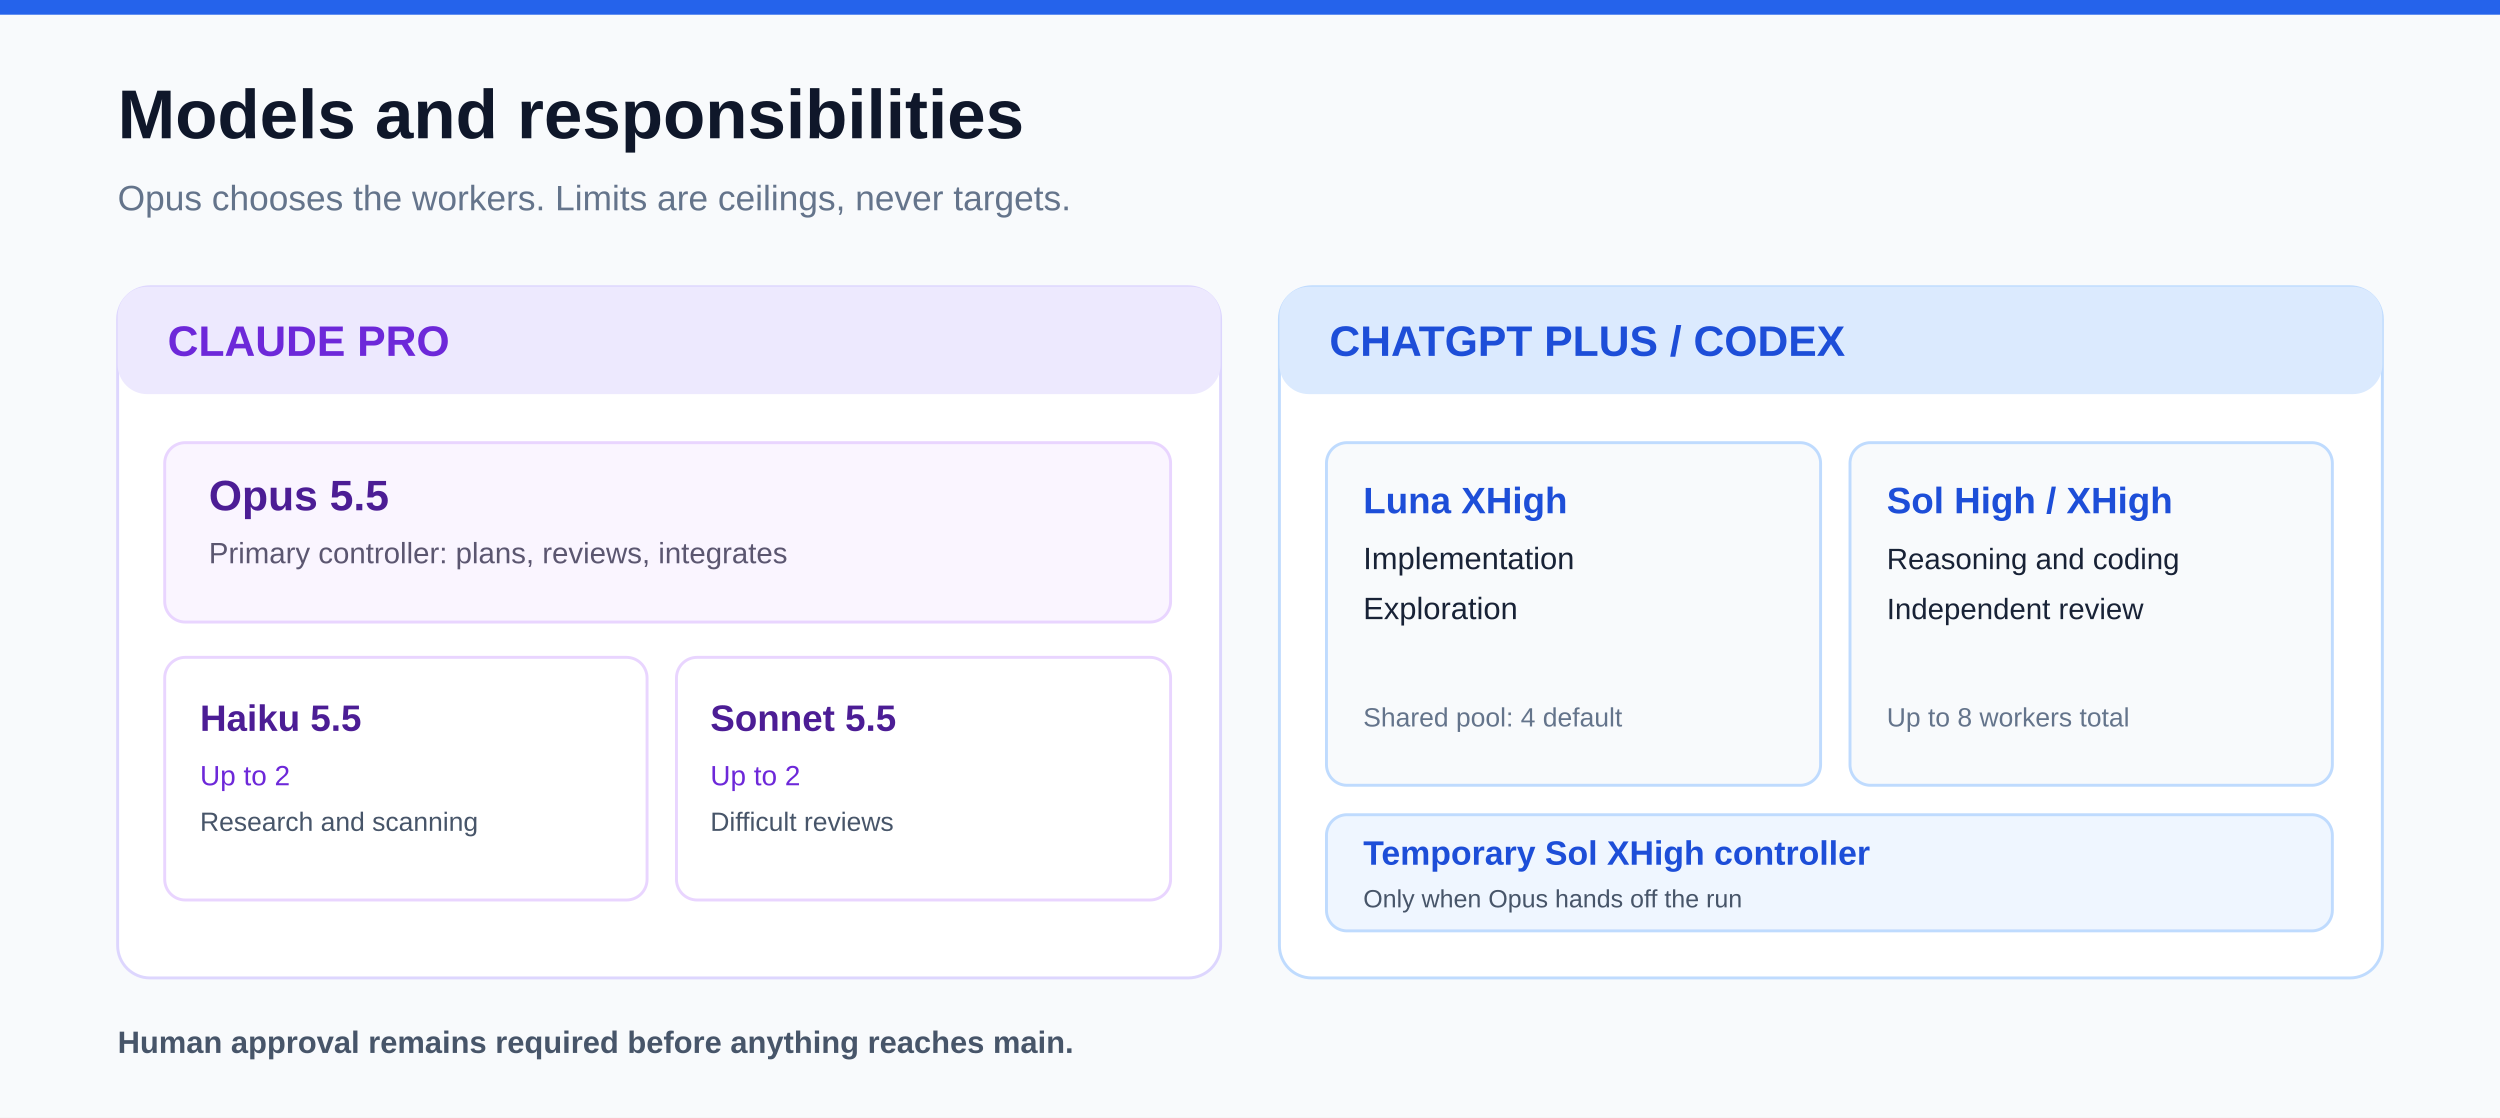
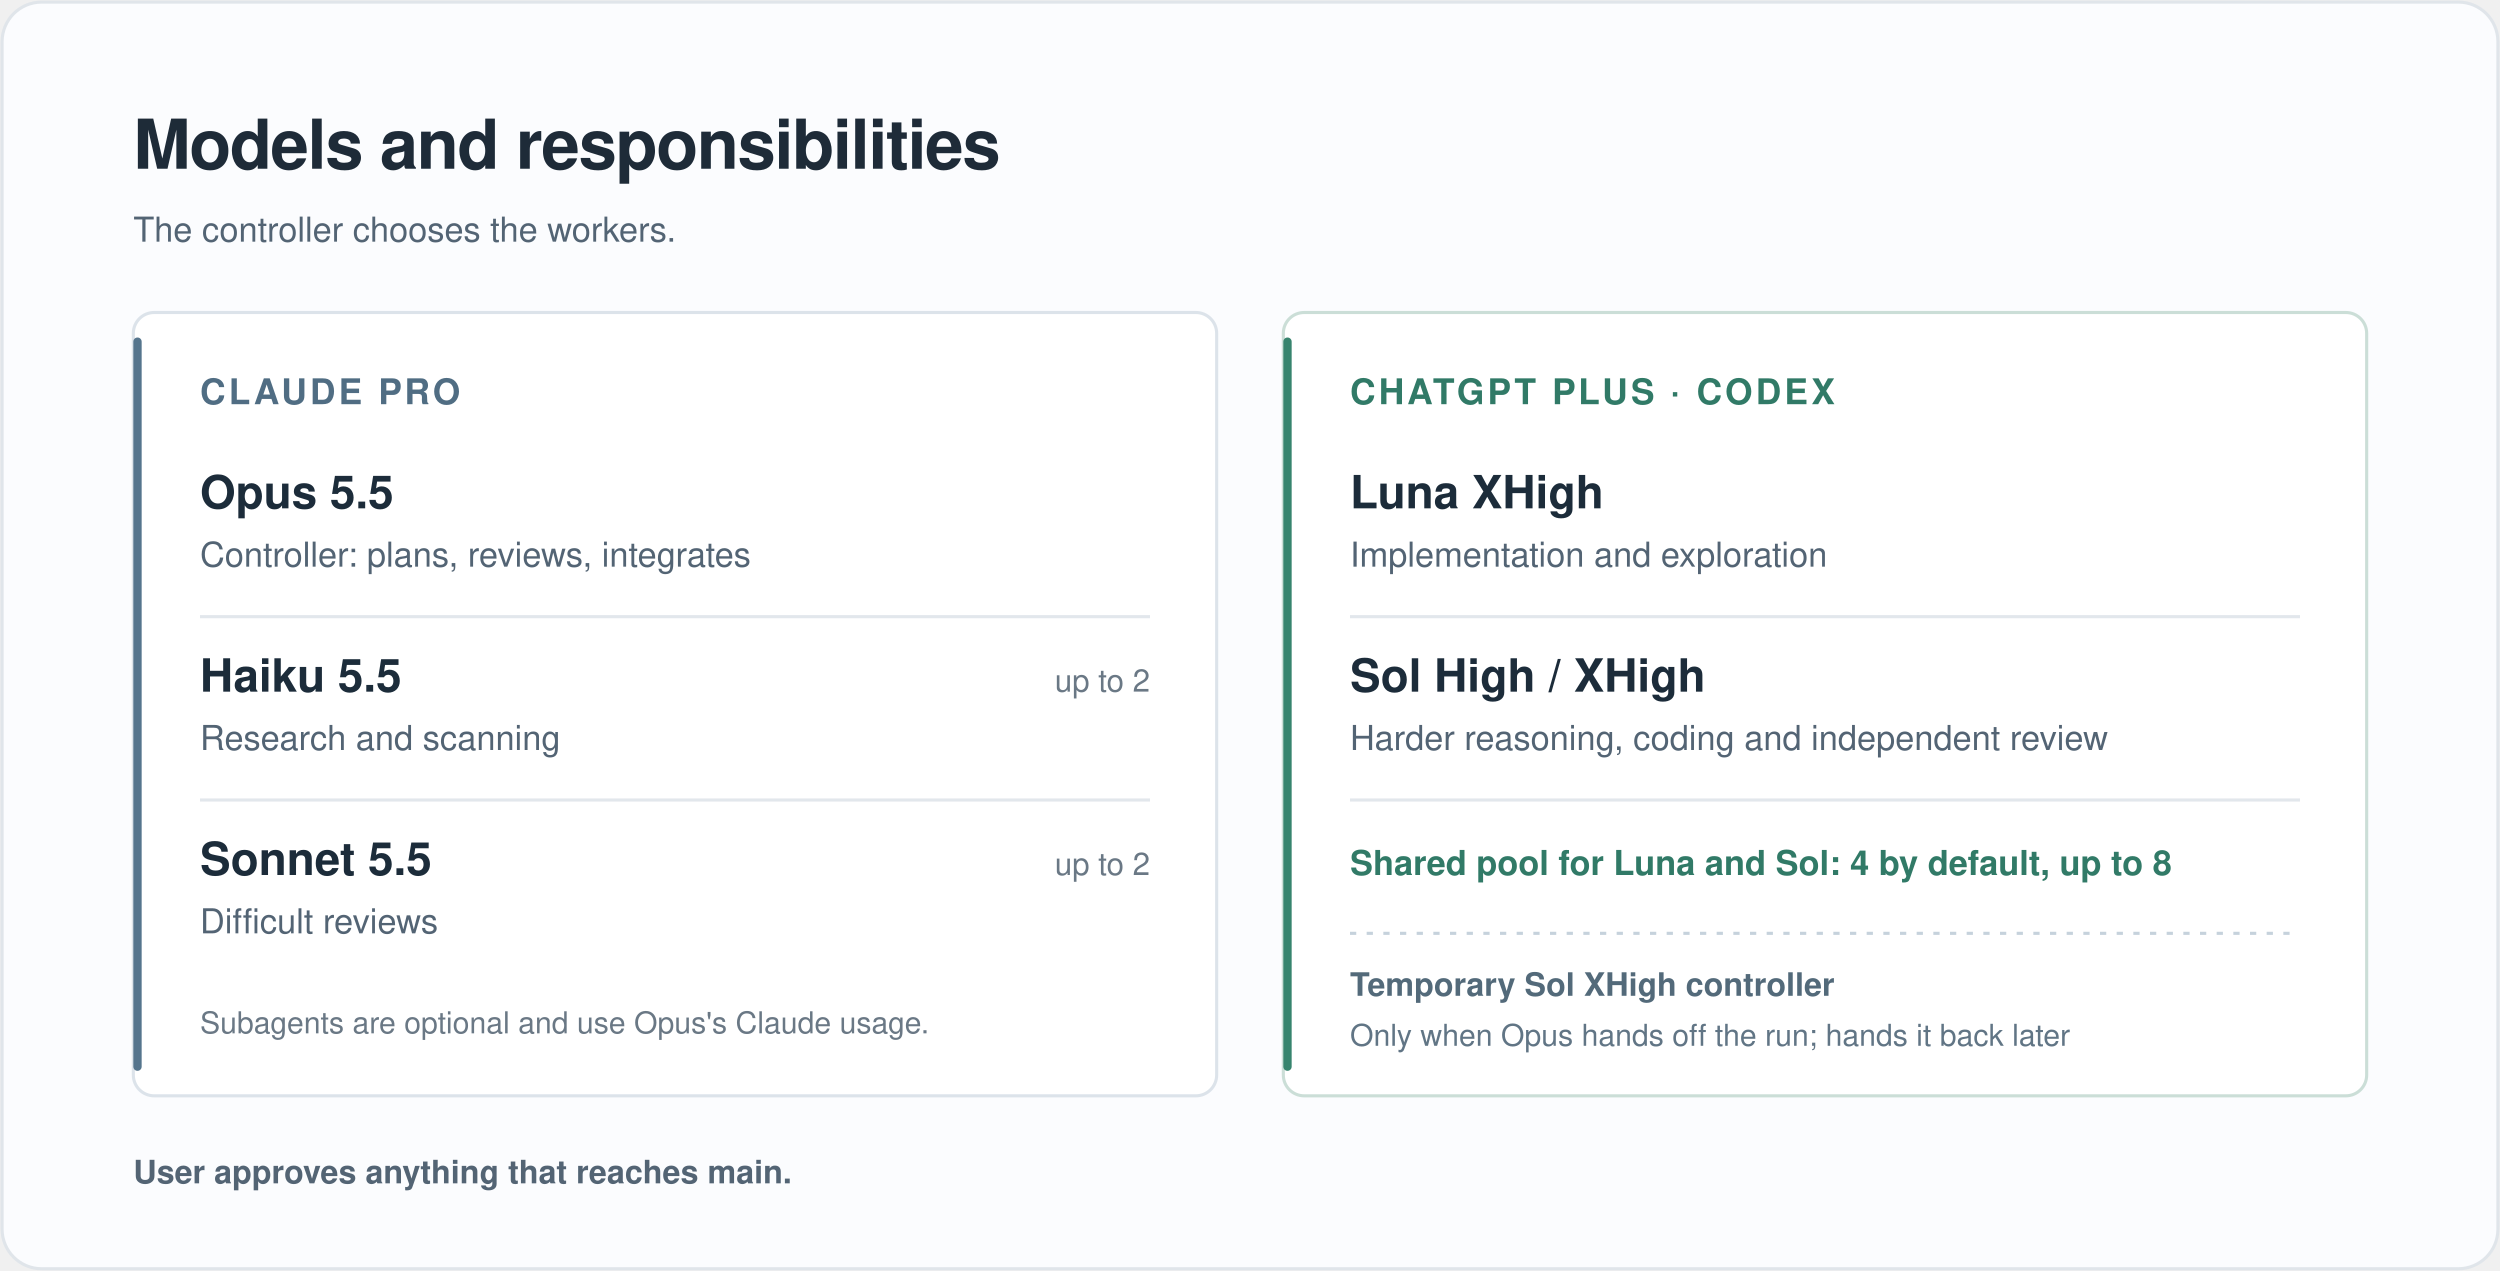
- <svg xmlns="http://www.w3.org/2000/svg" width="1700" height="760" viewBox="0 0 1700 760">
-   <rect x="0" y="0" width="1700" height="760" rx="0" fill="#f8fafc" stroke="none" stroke-width="2" />
-   <rect x="0" y="0" width="1700" height="10" rx="0" fill="#2563eb" stroke="none" stroke-width="2" />
-   <text x="80" y="94" fill="#0f172a" font-family="Segoe UI,Arial,sans-serif" font-size="47" font-weight="700" text-anchor="start">Models and responsibilities</text>
-   <text x="80" y="143" fill="#64748b" font-family="Segoe UI,Arial,sans-serif" font-size="24" font-weight="400" text-anchor="start">Opus chooses the workers. Limits are ceilings, never targets.</text>
-   <rect x="80" y="195" width="750" height="470" rx="22" fill="#ffffff" stroke="#ddd6fe" stroke-width="2" />
-   <rect x="870" y="195" width="750" height="470" rx="22" fill="#ffffff" stroke="#bfdbfe" stroke-width="2" />
-   <rect x="80" y="195" width="750" height="73" rx="20" fill="#ede9fe" stroke="none" stroke-width="2" />
-   <rect x="870" y="195" width="750" height="73" rx="20" fill="#dbeafe" stroke="none" stroke-width="2" />
-   <text x="114" y="242" fill="#6d28d9" font-family="Segoe UI,Arial,sans-serif" font-size="29" font-weight="700" text-anchor="start">CLAUDE PRO</text>
-   <text x="904" y="242" fill="#1d4ed8" font-family="Segoe UI,Arial,sans-serif" font-size="29" font-weight="700" text-anchor="start">CHATGPT PLUS / CODEX</text>
-   <rect x="112" y="301" width="684" height="122" rx="14" fill="#faf5ff" stroke="#e9d5ff" stroke-width="2" />
-   <text x="142" y="347" fill="#4c1d95" font-family="Segoe UI,Arial,sans-serif" font-size="29" font-weight="700" text-anchor="start">Opus 5.5</text>
-   <text x="142" y="383" fill="#5b5670" font-family="Segoe UI,Arial,sans-serif" font-size="20" font-weight="400" text-anchor="start">Primary controller: plans, reviews, integrates</text>
-   <rect x="112" y="447" width="328" height="165" rx="14" fill="#ffffff" stroke="#e9d5ff" stroke-width="2" />
-   <rect x="460" y="447" width="336" height="165" rx="14" fill="#ffffff" stroke="#e9d5ff" stroke-width="2" />
-   <text x="136" y="497" fill="#4c1d95" font-family="Segoe UI,Arial,sans-serif" font-size="25" font-weight="700" text-anchor="start">Haiku 5.5</text>
-   <text x="136" y="534" fill="#6d28d9" font-family="Segoe UI,Arial,sans-serif" font-size="19" font-weight="400" text-anchor="start">Up to 2</text>
-   <text x="136" y="565" fill="#475569" font-family="Segoe UI,Arial,sans-serif" font-size="18" font-weight="400" text-anchor="start">Research and scanning</text>
-   <text x="483" y="497" fill="#4c1d95" font-family="Segoe UI,Arial,sans-serif" font-size="25" font-weight="700" text-anchor="start">Sonnet 5.5</text>
-   <text x="483" y="534" fill="#6d28d9" font-family="Segoe UI,Arial,sans-serif" font-size="19" font-weight="400" text-anchor="start">Up to 2</text>
-   <text x="483" y="565" fill="#475569" font-family="Segoe UI,Arial,sans-serif" font-size="18" font-weight="400" text-anchor="start">Difficult reviews</text>
-   <rect x="902" y="301" width="336" height="233" rx="14" fill="#f8fafc" stroke="#bfdbfe" stroke-width="2" />
-   <rect x="1258" y="301" width="328" height="233" rx="14" fill="#f8fafc" stroke="#bfdbfe" stroke-width="2" />
-   <text x="927" y="349" fill="#1d4ed8" font-family="Segoe UI,Arial,sans-serif" font-size="25" font-weight="700" text-anchor="start">Luna XHigh</text>
-   <text x="927" y="387" fill="#182236" font-family="Segoe UI,Arial,sans-serif" font-size="21" font-weight="400" text-anchor="start">Implementation</text>
-   <text x="927" y="421" fill="#182236" font-family="Segoe UI,Arial,sans-serif" font-size="21" font-weight="400" text-anchor="start">Exploration</text>
-   <text x="927" y="494" fill="#64748b" font-family="Segoe UI,Arial,sans-serif" font-size="18" font-weight="400" text-anchor="start">Shared pool: 4 default</text>
-   <text x="1283" y="349" fill="#1d4ed8" font-family="Segoe UI,Arial,sans-serif" font-size="25" font-weight="700" text-anchor="start">Sol High / XHigh</text>
-   <text x="1283" y="387" fill="#182236" font-family="Segoe UI,Arial,sans-serif" font-size="20" font-weight="400" text-anchor="start">Reasoning and coding</text>
-   <text x="1283" y="421" fill="#182236" font-family="Segoe UI,Arial,sans-serif" font-size="20" font-weight="400" text-anchor="start">Independent review</text>
-   <text x="1283" y="494" fill="#64748b" font-family="Segoe UI,Arial,sans-serif" font-size="18" font-weight="400" text-anchor="start">Up to 8 workers total</text>
-   <rect x="902" y="554" width="684" height="79" rx="14" fill="#eff6ff" stroke="#bfdbfe" stroke-width="2" />
-   <text x="927" y="588" fill="#1d4ed8" font-family="Segoe UI,Arial,sans-serif" font-size="23" font-weight="650" text-anchor="start">Temporary Sol XHigh controller</text>
-   <text x="927" y="617" fill="#475569" font-family="Segoe UI,Arial,sans-serif" font-size="17" font-weight="400" text-anchor="start">Only when Opus hands off the run</text>
-   <text x="80" y="716" fill="#475569" font-family="Segoe UI,Arial,sans-serif" font-size="21" font-weight="600" text-anchor="start">Human approval remains required before anything reaches main.</text>
+ <svg xmlns="http://www.w3.org/2000/svg" width="1200" height="610" viewBox="0 0 1200 610" role="img" aria-labelledby="roles-title roles-desc">
+   <g font-family="-apple-system, BlinkMacSystemFont, 'Segoe UI', 'Segoe UI Symbol', Helvetica, Arial, 'DejaVu Sans', sans-serif">
+     <rect x="1" y="1" width="1198" height="608" rx="19" fill="#fbfcfe" stroke="#e0e5ea" stroke-width="1.5" />
+     <text x="64" y="81" font-size="33" font-weight="700" fill="#1e2b38" letter-spacing="-0.65">Models and responsibilities</text>
+     <text x="64" y="116" font-size="16.5" fill="#536474">The controller chooses the workers.</text>
+     <rect x="64" y="150" width="520" height="376" rx="10" fill="#ffffff" stroke="#dce3ea" stroke-width="1.5" />
+     <rect x="64" y="162" width="4" height="352" rx="2" fill="#55758d" />
+     <text x="96" y="194" font-size="17" font-weight="700" letter-spacing="1.5" fill="#506d83">CLAUDE PRO</text>
+     <text x="96" y="244" font-size="22" font-weight="650" fill="#1c2c3a">Opus 5.5</text>
+     <text x="96" y="272" font-size="16.5" fill="#536474">Controller: plans, reviews, integrates</text>
+     <path d="M96 296 H552" stroke="#e2e7ec" stroke-width="1.5" />
+     <text x="96" y="332" font-size="22" font-weight="650" fill="#1c2c3a">Haiku 5.5</text>
+     <text x="552" y="332" font-size="15" text-anchor="end" fill="#6a7885">up to 2</text>
+     <text x="96" y="360" font-size="16.5" fill="#536474">Research and scanning</text>
+     <path d="M96 384 H552" stroke="#e2e7ec" stroke-width="1.5" />
+     <text x="96" y="420" font-size="22" font-weight="650" fill="#1c2c3a">Sonnet 5.5</text>
+     <text x="552" y="420" font-size="15" text-anchor="end" fill="#6a7885">up to 2</text>
+     <text x="96" y="448" font-size="16.5" fill="#536474">Difficult reviews</text>
+     <text x="96" y="496" font-size="14.5" fill="#6a7885">Subagents are optional and use Opus's Claude usage.</text>
+     <rect x="616" y="150" width="520" height="376" rx="10" fill="#ffffff" stroke="#cbded7" stroke-width="1.5" />
+     <rect x="616" y="162" width="4" height="352" rx="2" fill="#37846e" />
+     <text x="648" y="194" font-size="17" font-weight="700" letter-spacing="1.5" fill="#317a67">CHATGPT PLUS · CODEX</text>
+     <text x="648" y="244" font-size="22" font-weight="650" fill="#1c2c3a">Luna XHigh</text>
+     <text x="648" y="272" font-size="16.5" fill="#536474">Implementation and exploration</text>
+     <path d="M648 296 H1104" stroke="#e2e7ec" stroke-width="1.5" />
+     <text x="648" y="332" font-size="22" font-weight="650" fill="#1c2c3a">Sol High / XHigh</text>
+     <text x="648" y="360" font-size="16.5" fill="#536474">Harder reasoning, coding and independent review</text>
+     <path d="M648 384 H1104" stroke="#e2e7ec" stroke-width="1.5" />
+     <text x="648" y="420" font-size="16.5" font-weight="600" fill="#317a67">Shared pool for Luna and Sol: 4 by default, up to 8</text>
+     <path d="M648 448 H1104" fill="none" stroke="#c6d2dc" stroke-width="1.5" stroke-dasharray="3 5" />
+     <text x="648" y="478" font-size="15.5" font-weight="600" fill="#536a7a">Temporary Sol XHigh controller</text>
+     <text x="648" y="502" font-size="14.5" fill="#617585">Only when Opus hands off the run; hands it back later</text>
+     <text x="64" y="568" font-size="15.5" font-weight="600" fill="#536474">User approves anything that reaches main.</text>
+   </g>
</svg>
